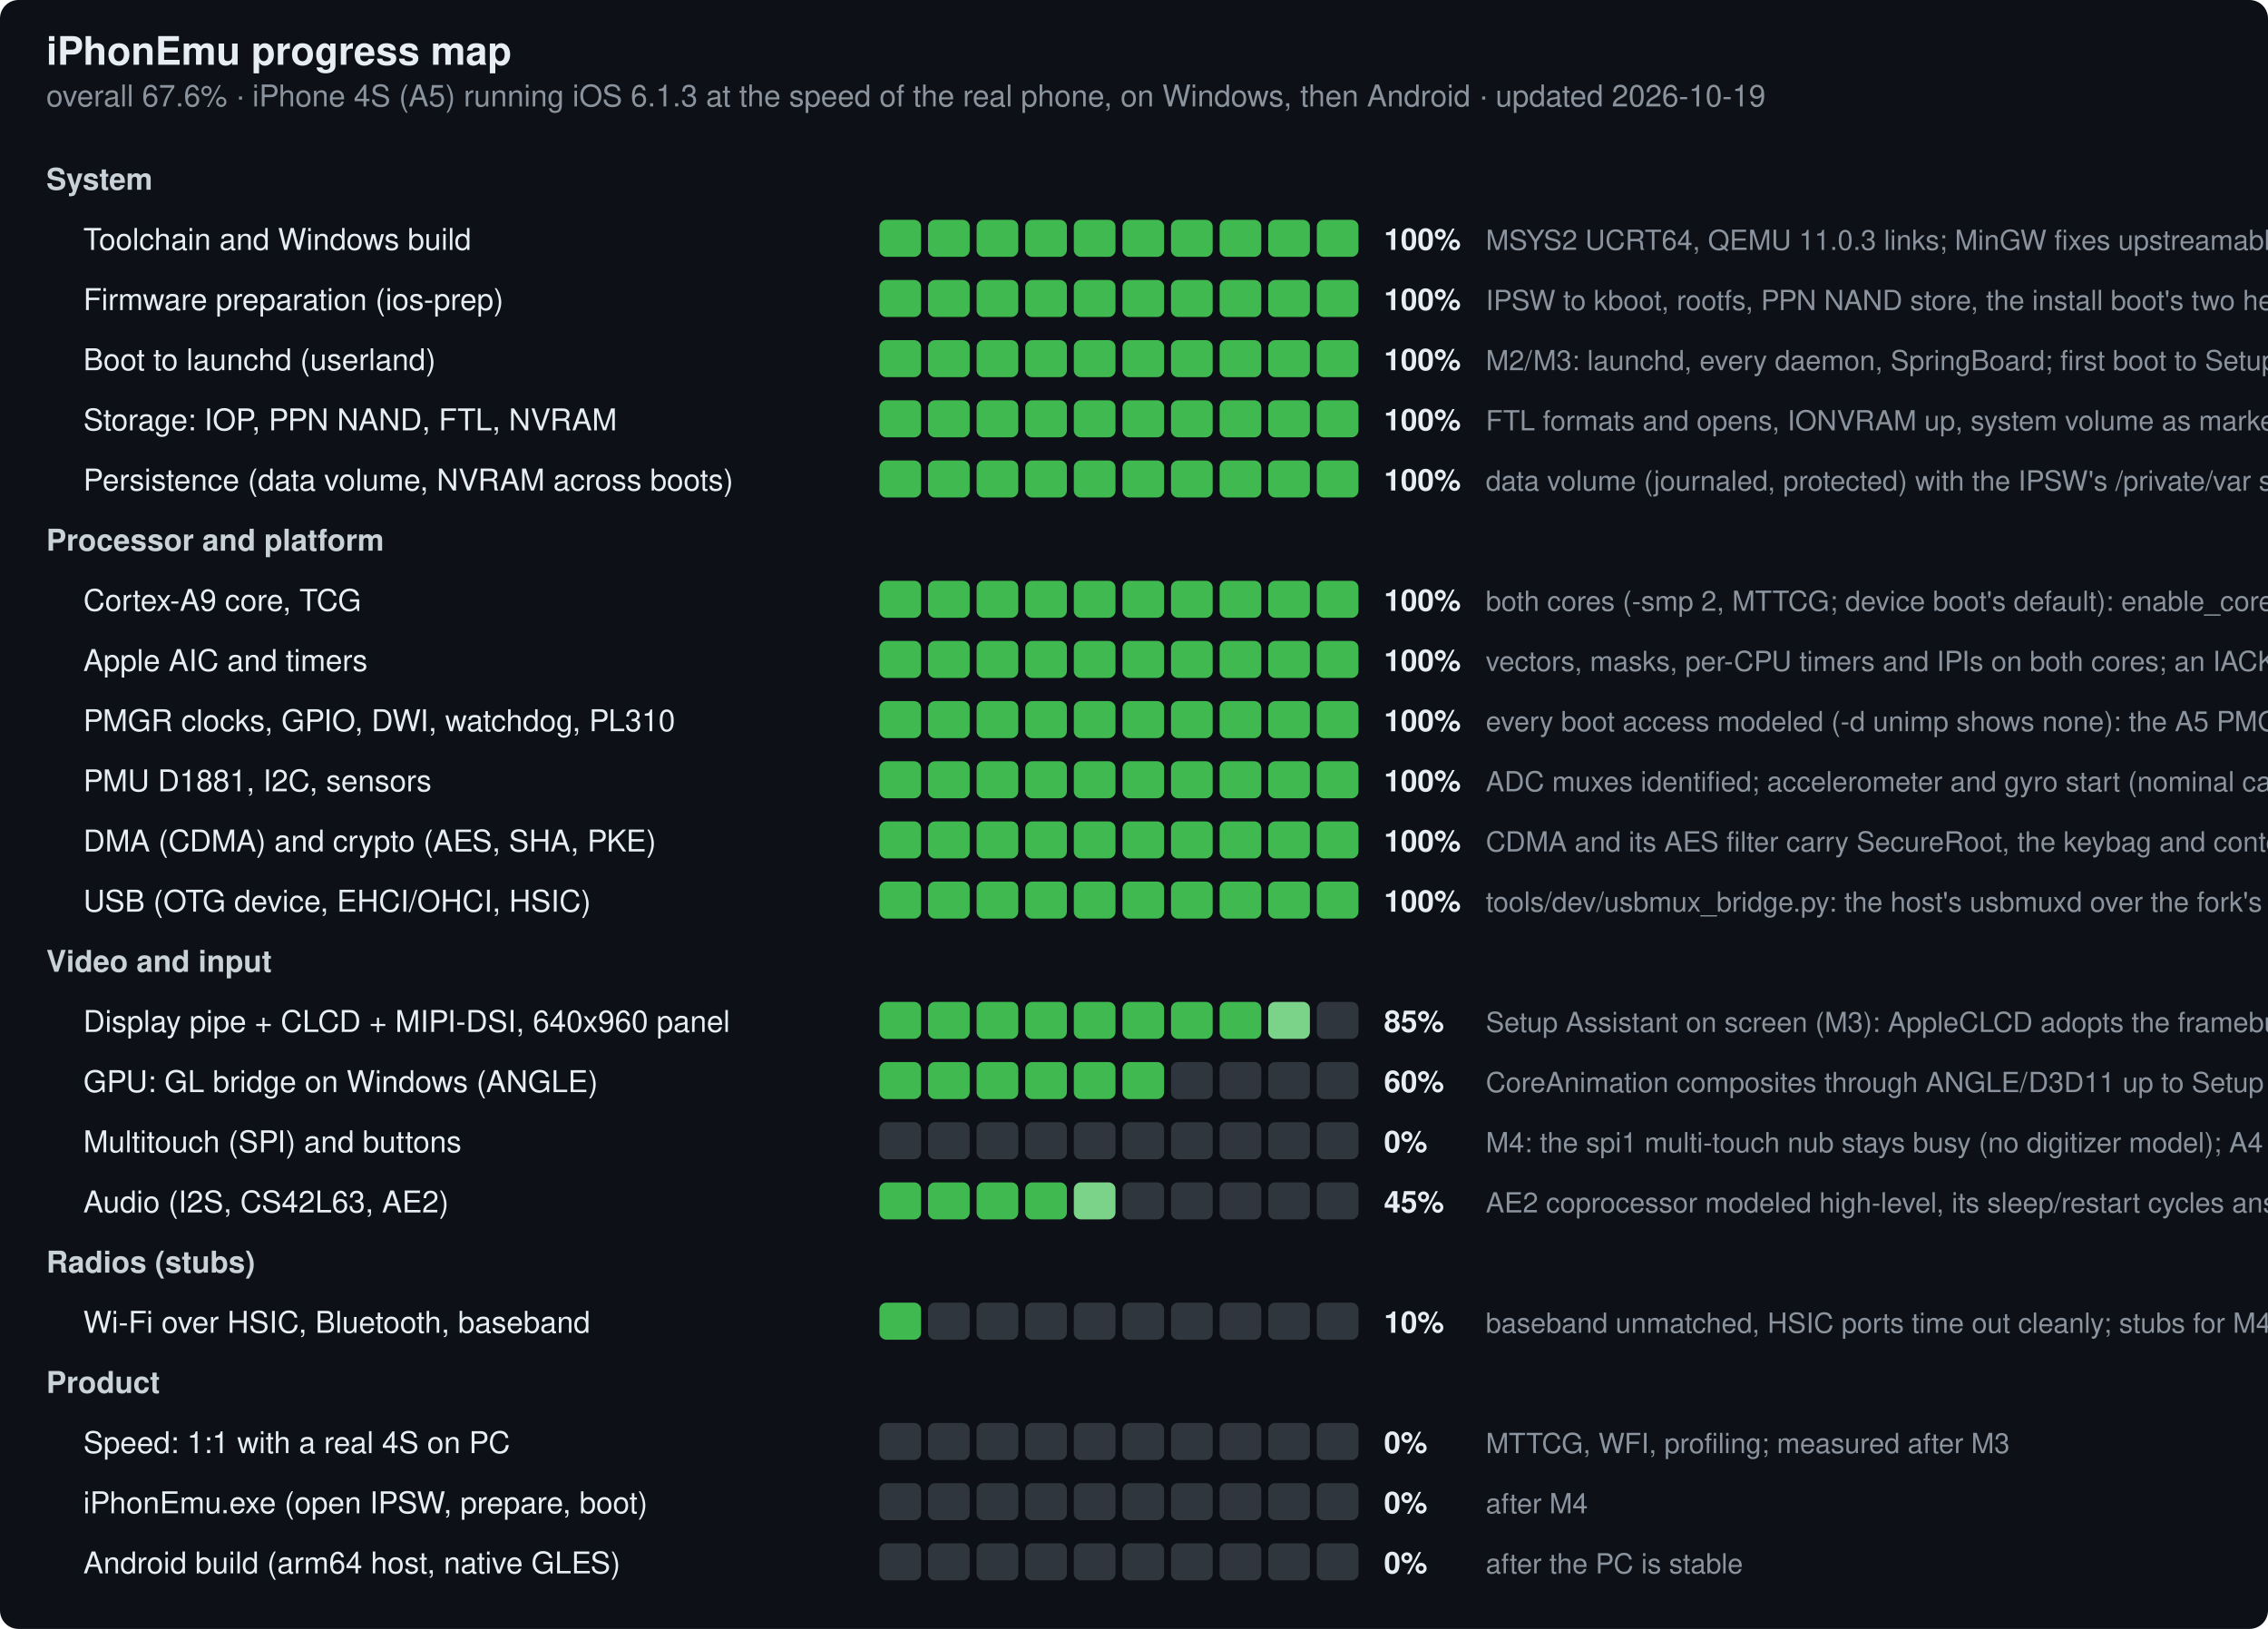
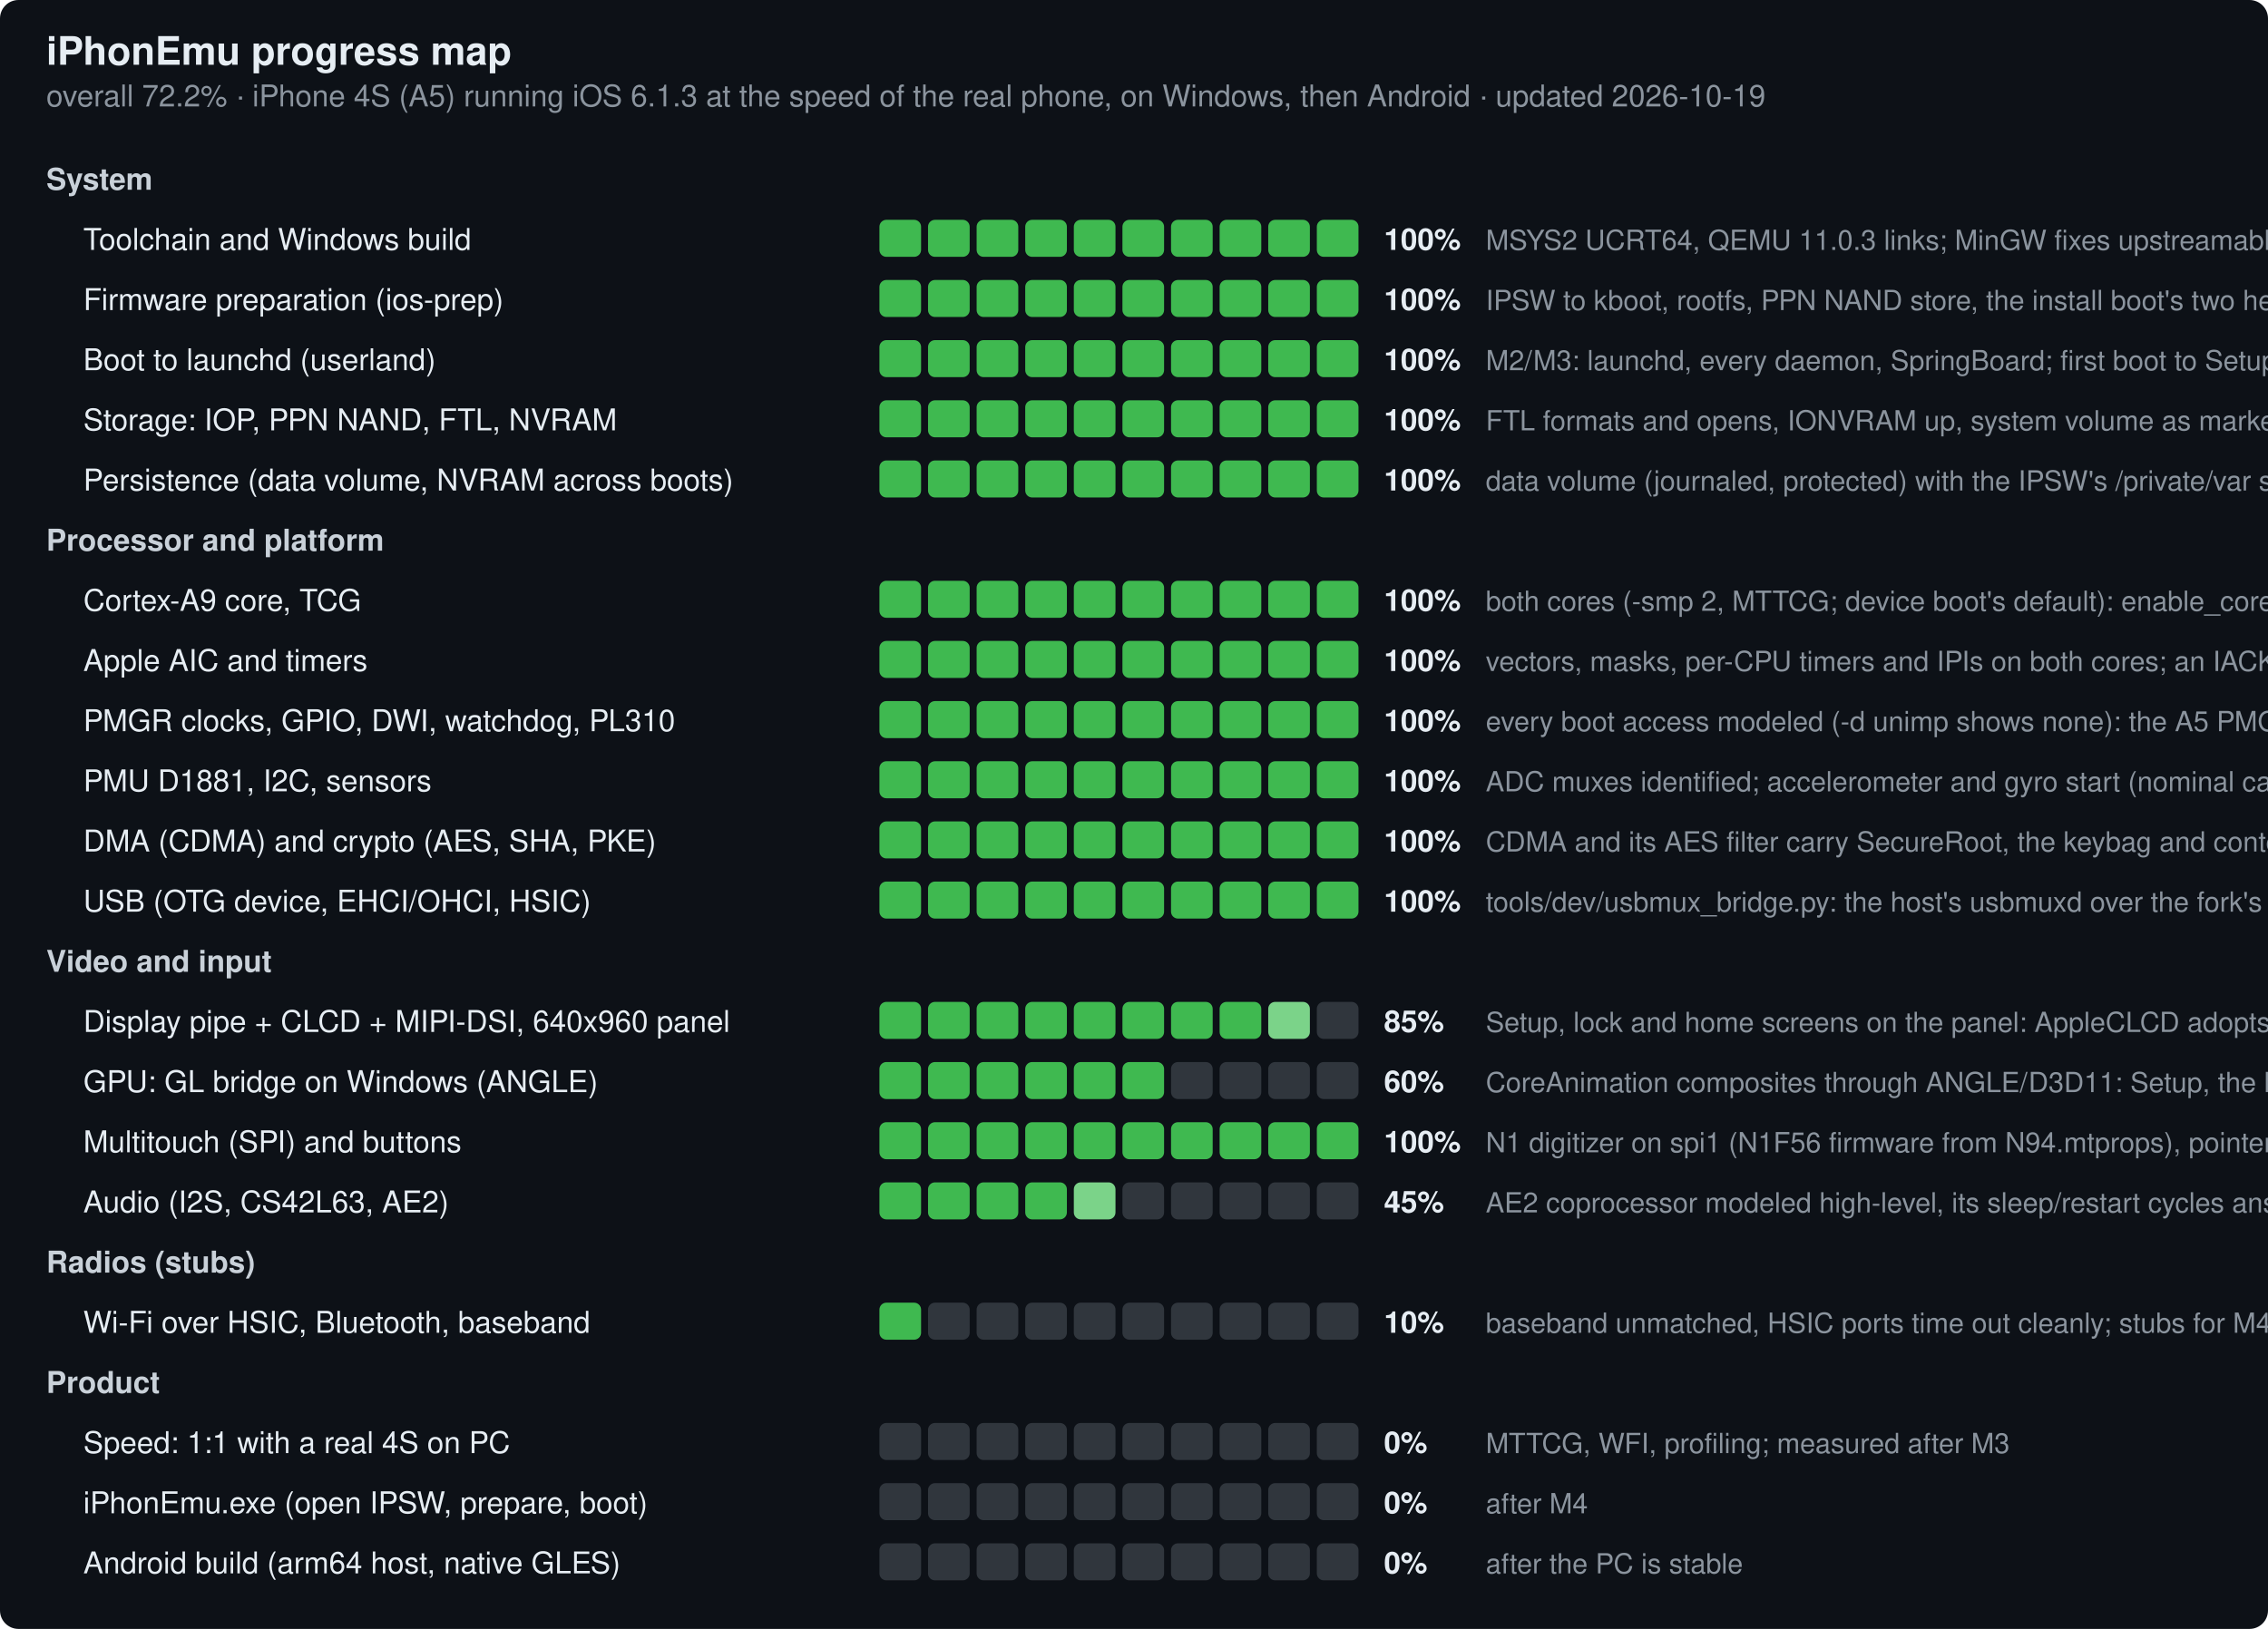
<svg xmlns="http://www.w3.org/2000/svg" width="980" height="704" viewBox="0 0 980 704" font-family="Segoe UI, Helvetica, Arial, sans-serif" font-size="13">
  <rect width="980" height="704" rx="8" fill="#0d1117" />
  <text x="20" y="28" fill="#e6edf3" font-size="17" font-weight="600">iPhonEmu progress map</text>
-   <text x="20" y="46" fill="#8b949e">overall 67.6% · iPhone 4S (A5) running iOS 6.1.3 at the speed of the real phone, on Windows, then Android · updated 2026-10-19</text>
+   <text x="20" y="46" fill="#8b949e">overall 72.2% · iPhone 4S (A5) running iOS 6.1.3 at the speed of the real phone, on Windows, then Android · updated 2026-10-19</text>
  <text x="20" y="82" fill="#c9d1d9" font-weight="600">System</text>
  <text x="36" y="108" fill="#e6edf3">Toolchain and Windows build</text>
  <rect x="380" y="95" width="18" height="16" rx="3" fill="#3fb950" />
  <rect x="401" y="95" width="18" height="16" rx="3" fill="#3fb950" />
  <rect x="422" y="95" width="18" height="16" rx="3" fill="#3fb950" />
  <rect x="443" y="95" width="18" height="16" rx="3" fill="#3fb950" />
  <rect x="464" y="95" width="18" height="16" rx="3" fill="#3fb950" />
  <rect x="485" y="95" width="18" height="16" rx="3" fill="#3fb950" />
  <rect x="506" y="95" width="18" height="16" rx="3" fill="#3fb950" />
  <rect x="527" y="95" width="18" height="16" rx="3" fill="#3fb950" />
  <rect x="548" y="95" width="18" height="16" rx="3" fill="#3fb950" />
  <rect x="569" y="95" width="18" height="16" rx="3" fill="#3fb950" />
  <text x="598" y="108" fill="#e6edf3" font-weight="600">100%</text>
  <text x="642" y="108" fill="#8b949e" font-size="12">MSYS2 UCRT64, QEMU 11.0.3 links; MinGW fixes upstreamable</text>
  <text x="36" y="134" fill="#e6edf3">Firmware preparation (ios-prep)</text>
  <rect x="380" y="121" width="18" height="16" rx="3" fill="#3fb950" />
  <rect x="401" y="121" width="18" height="16" rx="3" fill="#3fb950" />
  <rect x="422" y="121" width="18" height="16" rx="3" fill="#3fb950" />
  <rect x="443" y="121" width="18" height="16" rx="3" fill="#3fb950" />
  <rect x="464" y="121" width="18" height="16" rx="3" fill="#3fb950" />
  <rect x="485" y="121" width="18" height="16" rx="3" fill="#3fb950" />
  <rect x="506" y="121" width="18" height="16" rx="3" fill="#3fb950" />
  <rect x="527" y="121" width="18" height="16" rx="3" fill="#3fb950" />
  <rect x="548" y="121" width="18" height="16" rx="3" fill="#3fb950" />
  <rect x="569" y="121" width="18" height="16" rx="3" fill="#3fb950" />
  <text x="598" y="134" fill="#e6edf3" font-weight="600">100%</text>
  <text x="642" y="134" fill="#8b949e" font-size="12">IPSW to kboot, rootfs, PPN NAND store, the install boot's two helpers (static and dyld-linked) and ramdisk; the IPSW's AppleLogo decoded and on the panel from reset (K48SEG), as iBoot leaves it</text>
  <text x="36" y="160" fill="#e6edf3">Boot to launchd (userland)</text>
  <rect x="380" y="147" width="18" height="16" rx="3" fill="#3fb950" />
  <rect x="401" y="147" width="18" height="16" rx="3" fill="#3fb950" />
  <rect x="422" y="147" width="18" height="16" rx="3" fill="#3fb950" />
  <rect x="443" y="147" width="18" height="16" rx="3" fill="#3fb950" />
  <rect x="464" y="147" width="18" height="16" rx="3" fill="#3fb950" />
  <rect x="485" y="147" width="18" height="16" rx="3" fill="#3fb950" />
  <rect x="506" y="147" width="18" height="16" rx="3" fill="#3fb950" />
  <rect x="527" y="147" width="18" height="16" rx="3" fill="#3fb950" />
  <rect x="548" y="147" width="18" height="16" rx="3" fill="#3fb950" />
  <rect x="569" y="147" width="18" height="16" rx="3" fill="#3fb950" />
  <text x="598" y="160" fill="#e6edf3" font-weight="600">100%</text>
  <text x="642" y="160" fill="#8b949e" font-size="12">M2/M3: launchd, every daemon, SpringBoard; first boot to Setup 115 s, normal boot to the lock screen 70 s; no daemon crash: assistantd's kill at boot was AudioToolbox's 5 s session timeout against the emulator's pace (60 s, a per-firmware edit); console errors only from unmodeled blocks and radios</text>
  <text x="36" y="186" fill="#e6edf3">Storage: IOP, PPN NAND, FTL, NVRAM</text>
  <rect x="380" y="173" width="18" height="16" rx="3" fill="#3fb950" />
  <rect x="401" y="173" width="18" height="16" rx="3" fill="#3fb950" />
  <rect x="422" y="173" width="18" height="16" rx="3" fill="#3fb950" />
  <rect x="443" y="173" width="18" height="16" rx="3" fill="#3fb950" />
  <rect x="464" y="173" width="18" height="16" rx="3" fill="#3fb950" />
  <rect x="485" y="173" width="18" height="16" rx="3" fill="#3fb950" />
  <rect x="506" y="173" width="18" height="16" rx="3" fill="#3fb950" />
  <rect x="527" y="173" width="18" height="16" rx="3" fill="#3fb950" />
  <rect x="548" y="173" width="18" height="16" rx="3" fill="#3fb950" />
  <rect x="569" y="173" width="18" height="16" rx="3" fill="#3fb950" />
  <text x="598" y="186" fill="#e6edf3" font-weight="600">100%</text>
  <text x="642" y="186" fill="#8b949e" font-size="12">FTL formats and opens, IONVRAM up, system volume as marker pages (B3), effaceable storage (B4), the FMI's inline AES; the store's host cost cut (known-erased pages, page runs, marker-page map): create 97-&gt;69 s, first boot to Setup 175-&gt;115 s; 12 GC-heavy install sessions with 0 page errors</text>
  <text x="36" y="212" fill="#e6edf3">Persistence (data volume, NVRAM across boots)</text>
  <rect x="380" y="199" width="18" height="16" rx="3" fill="#3fb950" />
  <rect x="401" y="199" width="18" height="16" rx="3" fill="#3fb950" />
  <rect x="422" y="199" width="18" height="16" rx="3" fill="#3fb950" />
  <rect x="443" y="199" width="18" height="16" rx="3" fill="#3fb950" />
  <rect x="464" y="199" width="18" height="16" rx="3" fill="#3fb950" />
  <rect x="485" y="199" width="18" height="16" rx="3" fill="#3fb950" />
  <rect x="506" y="199" width="18" height="16" rx="3" fill="#3fb950" />
  <rect x="527" y="199" width="18" height="16" rx="3" fill="#3fb950" />
  <rect x="548" y="199" width="18" height="16" rx="3" fill="#3fb950" />
  <rect x="569" y="199" width="18" height="16" rx="3" fill="#3fb950" />
  <text x="598" y="212" fill="#e6edf3" font-weight="600">100%</text>
  <text x="642" y="212" fill="#8b949e" font-size="12">data volume (journaled, protected) with the IPSW's /private/var skeleton, NVRAM, FTL, effaceable lockers, keybag and the FMI's inline AES across boots; iOS's power-off (codec power-down, PMU standby: QEMU exits), iOS's own reboot and a killed QEMU all come back to the lock screen with fsck clean</text>
  <text x="20" y="238" fill="#c9d1d9" font-weight="600">Processor and platform</text>
  <text x="36" y="264" fill="#e6edf3">Cortex-A9 core, TCG</text>
  <rect x="380" y="251" width="18" height="16" rx="3" fill="#3fb950" />
  <rect x="401" y="251" width="18" height="16" rx="3" fill="#3fb950" />
  <rect x="422" y="251" width="18" height="16" rx="3" fill="#3fb950" />
  <rect x="443" y="251" width="18" height="16" rx="3" fill="#3fb950" />
  <rect x="464" y="251" width="18" height="16" rx="3" fill="#3fb950" />
  <rect x="485" y="251" width="18" height="16" rx="3" fill="#3fb950" />
  <rect x="506" y="251" width="18" height="16" rx="3" fill="#3fb950" />
  <rect x="527" y="251" width="18" height="16" rx="3" fill="#3fb950" />
  <rect x="548" y="251" width="18" height="16" rx="3" fill="#3fb950" />
  <rect x="569" y="251" width="18" height="16" rx="3" fill="#3fb950" />
  <text x="598" y="264" fill="#e6edf3" font-weight="600">100%</text>
  <text x="642" y="264" fill="#8b949e" font-size="12">both cores (-smp 2, MTTCG; device boot's default): enable_core is the PMGR's 'Core' (0x1214/0x1220), cpu1 starts at its reset vector; hw.ncpu = 2 read from the kernel; lock screen at 55 s on two cores against 78 s on one; 10 min there with no panic</text>
  <text x="36" y="290" fill="#e6edf3">Apple AIC and timers</text>
  <rect x="380" y="277" width="18" height="16" rx="3" fill="#3fb950" />
  <rect x="401" y="277" width="18" height="16" rx="3" fill="#3fb950" />
  <rect x="422" y="277" width="18" height="16" rx="3" fill="#3fb950" />
  <rect x="443" y="277" width="18" height="16" rx="3" fill="#3fb950" />
  <rect x="464" y="277" width="18" height="16" rx="3" fill="#3fb950" />
  <rect x="485" y="277" width="18" height="16" rx="3" fill="#3fb950" />
  <rect x="506" y="277" width="18" height="16" rx="3" fill="#3fb950" />
  <rect x="527" y="277" width="18" height="16" rx="3" fill="#3fb950" />
  <rect x="548" y="277" width="18" height="16" rx="3" fill="#3fb950" />
  <rect x="569" y="277" width="18" height="16" rx="3" fill="#3fb950" />
  <text x="598" y="290" fill="#e6edf3" font-weight="600">100%</text>
  <text x="642" y="290" fill="#8b949e" font-size="12">vectors, masks, per-CPU timers and IPIs on both cores; an IACK claims a vector for its core (both handled the same IRQ before); TIME_LO/HI read with no BQL (mach_absolute_time)</text>
  <text x="36" y="316" fill="#e6edf3">PMGR clocks, GPIO, DWI, watchdog, PL310</text>
  <rect x="380" y="303" width="18" height="16" rx="3" fill="#3fb950" />
  <rect x="401" y="303" width="18" height="16" rx="3" fill="#3fb950" />
  <rect x="422" y="303" width="18" height="16" rx="3" fill="#3fb950" />
  <rect x="443" y="303" width="18" height="16" rx="3" fill="#3fb950" />
  <rect x="464" y="303" width="18" height="16" rx="3" fill="#3fb950" />
  <rect x="485" y="303" width="18" height="16" rx="3" fill="#3fb950" />
  <rect x="506" y="303" width="18" height="16" rx="3" fill="#3fb950" />
  <rect x="527" y="303" width="18" height="16" rx="3" fill="#3fb950" />
  <rect x="548" y="303" width="18" height="16" rx="3" fill="#3fb950" />
  <rect x="569" y="303" width="18" height="16" rx="3" fill="#3fb950" />
  <text x="598" y="316" fill="#e6edf3" font-weight="600">100%</text>
  <text x="642" y="316" fill="#8b949e" font-size="12">every boot access modeled (-d unimp shows none): the A5 PMGR's perf, power and config registers, the watchdog at +0x3020 (a guest panic restarts the machine through 'WDTr'), DWI, the PL310's cif window, GPIO NPL, arm-io's bus registers; the A5 clock table typed by the kext's own slot names (real 4S values unknown)</text>
  <text x="36" y="342" fill="#e6edf3">PMU D1881, I2C, sensors</text>
  <rect x="380" y="329" width="18" height="16" rx="3" fill="#3fb950" />
  <rect x="401" y="329" width="18" height="16" rx="3" fill="#3fb950" />
  <rect x="422" y="329" width="18" height="16" rx="3" fill="#3fb950" />
  <rect x="443" y="329" width="18" height="16" rx="3" fill="#3fb950" />
  <rect x="464" y="329" width="18" height="16" rx="3" fill="#3fb950" />
  <rect x="485" y="329" width="18" height="16" rx="3" fill="#3fb950" />
  <rect x="506" y="329" width="18" height="16" rx="3" fill="#3fb950" />
  <rect x="527" y="329" width="18" height="16" rx="3" fill="#3fb950" />
  <rect x="548" y="329" width="18" height="16" rx="3" fill="#3fb950" />
  <rect x="569" y="329" width="18" height="16" rx="3" fill="#3fb950" />
  <text x="598" y="342" fill="#e6edf3" font-weight="600">100%</text>
  <text x="642" y="342" fill="#8b949e" font-size="12">ADC muxes identified; accelerometer and gyro start (nominal calibration in the kboot DT); bq27540 gauge on uart5; the level follows vbat through the kext's battery curve (84% and charging on the lock screen's status bar, lockdown alike); Home/power latch the PMU's EVENT_A wake bits ('STAT' 0x180/0x181)</text>
  <text x="36" y="368" fill="#e6edf3">DMA (CDMA) and crypto (AES, SHA, PKE)</text>
  <rect x="380" y="355" width="18" height="16" rx="3" fill="#3fb950" />
  <rect x="401" y="355" width="18" height="16" rx="3" fill="#3fb950" />
  <rect x="422" y="355" width="18" height="16" rx="3" fill="#3fb950" />
  <rect x="443" y="355" width="18" height="16" rx="3" fill="#3fb950" />
  <rect x="464" y="355" width="18" height="16" rx="3" fill="#3fb950" />
  <rect x="485" y="355" width="18" height="16" rx="3" fill="#3fb950" />
  <rect x="506" y="355" width="18" height="16" rx="3" fill="#3fb950" />
  <rect x="527" y="355" width="18" height="16" rx="3" fill="#3fb950" />
  <rect x="548" y="355" width="18" height="16" rx="3" fill="#3fb950" />
  <rect x="569" y="355" width="18" height="16" rx="3" fill="#3fb950" />
  <text x="598" y="368" fill="#e6edf3" font-weight="600">100%</text>
  <text x="642" y="368" fill="#8b949e" font-size="12">CDMA and its AES filter carry SecureRoot, the keybag and content protection with no CDMA error; PKE matched (AppleSamsungPKE), unused by a boot; the A5's SHA-2 block has no driver in 10B329 (corecrypto hashes in software), so nothing to model</text>
  <text x="36" y="394" fill="#e6edf3">USB (OTG device, EHCI/OHCI, HSIC)</text>
  <rect x="380" y="381" width="18" height="16" rx="3" fill="#3fb950" />
  <rect x="401" y="381" width="18" height="16" rx="3" fill="#3fb950" />
  <rect x="422" y="381" width="18" height="16" rx="3" fill="#3fb950" />
  <rect x="443" y="381" width="18" height="16" rx="3" fill="#3fb950" />
  <rect x="464" y="381" width="18" height="16" rx="3" fill="#3fb950" />
  <rect x="485" y="381" width="18" height="16" rx="3" fill="#3fb950" />
  <rect x="506" y="381" width="18" height="16" rx="3" fill="#3fb950" />
  <rect x="527" y="381" width="18" height="16" rx="3" fill="#3fb950" />
  <rect x="548" y="381" width="18" height="16" rx="3" fill="#3fb950" />
  <rect x="569" y="381" width="18" height="16" rx="3" fill="#3fb950" />
  <text x="598" y="394" fill="#e6edf3" font-weight="600">100%</text>
  <text x="642" y="394" fill="#8b949e" font-size="12">tools/dev/usbmux_bridge.py: the host's usbmuxd over the fork's tcp_usb link, started by device boot; ideviceinfo (paired, SSL with tools/dev/openssl-ios6.cnf) shows ProductVersion 6.1.3, AFC round-trips files; HSIC radios absent cleanly (DEVICE_READY low, bounded retries)</text>
  <text x="20" y="420" fill="#c9d1d9" font-weight="600">Video and input</text>
  <text x="36" y="446" fill="#e6edf3">Display pipe + CLCD + MIPI-DSI, 640x960 panel</text>
  <rect x="380" y="433" width="18" height="16" rx="3" fill="#3fb950" />
  <rect x="401" y="433" width="18" height="16" rx="3" fill="#3fb950" />
  <rect x="422" y="433" width="18" height="16" rx="3" fill="#3fb950" />
  <rect x="443" y="433" width="18" height="16" rx="3" fill="#3fb950" />
  <rect x="464" y="433" width="18" height="16" rx="3" fill="#3fb950" />
  <rect x="485" y="433" width="18" height="16" rx="3" fill="#3fb950" />
  <rect x="506" y="433" width="18" height="16" rx="3" fill="#3fb950" />
  <rect x="527" y="433" width="18" height="16" rx="3" fill="#3fb950" />
  <rect x="548" y="433" width="18" height="16" rx="3" fill="#7bd389" />
  <rect x="569" y="433" width="18" height="16" rx="3" fill="#30363d" />
  <text x="598" y="446" fill="#e6edf3" font-weight="600">85%</text>
-   <text x="642" y="446" fill="#8b949e" font-size="12">Setup Assistant on screen (M3): AppleCLCD adopts the framebuffer, CoreAnimation (software, or the GL bridge) swaps through the A5 layer MMU; RGBOUT/TV-out open</text>
+   <text x="642" y="446" fill="#8b949e" font-size="12">Setup, lock and home screens on the panel: AppleCLCD adopts the framebuffer, CoreAnimation (software, or the GL bridge) swaps through the A5 layer MMU; the panel's SAC wakes it after auto-lock; RGBOUT/TV-out open</text>
  <text x="36" y="472" fill="#e6edf3">GPU: GL bridge on Windows (ANGLE)</text>
  <rect x="380" y="459" width="18" height="16" rx="3" fill="#3fb950" />
  <rect x="401" y="459" width="18" height="16" rx="3" fill="#3fb950" />
  <rect x="422" y="459" width="18" height="16" rx="3" fill="#3fb950" />
  <rect x="443" y="459" width="18" height="16" rx="3" fill="#3fb950" />
  <rect x="464" y="459" width="18" height="16" rx="3" fill="#3fb950" />
  <rect x="485" y="459" width="18" height="16" rx="3" fill="#3fb950" />
  <rect x="506" y="459" width="18" height="16" rx="3" fill="#30363d" />
  <rect x="527" y="459" width="18" height="16" rx="3" fill="#30363d" />
  <rect x="548" y="459" width="18" height="16" rx="3" fill="#30363d" />
  <rect x="569" y="459" width="18" height="16" rx="3" fill="#30363d" />
  <text x="598" y="472" fill="#e6edf3" font-weight="600">60%</text>
-   <text x="642" y="472" fill="#8b949e" font-size="12">CoreAnimation composites through ANGLE/D3D11 up to Setup (front end built without macOS); home screen and apps on it, and a speed-up over software, still open</text>
+   <text x="642" y="472" fill="#8b949e" font-size="12">CoreAnimation composites through ANGLE/D3D11: Setup, the lock screen and the home screen with its wallpaper (2026-10-18), frame writeback asynchronous (3.9 -&gt; 1.6 ms/frame on the host); open: the speed-up over software measured, the stock apps on it</text>
  <text x="36" y="498" fill="#e6edf3">Multitouch (SPI) and buttons</text>
-   <rect x="380" y="485" width="18" height="16" rx="3" fill="#30363d" />
-   <rect x="401" y="485" width="18" height="16" rx="3" fill="#30363d" />
-   <rect x="422" y="485" width="18" height="16" rx="3" fill="#30363d" />
-   <rect x="443" y="485" width="18" height="16" rx="3" fill="#30363d" />
-   <rect x="464" y="485" width="18" height="16" rx="3" fill="#30363d" />
-   <rect x="485" y="485" width="18" height="16" rx="3" fill="#30363d" />
-   <rect x="506" y="485" width="18" height="16" rx="3" fill="#30363d" />
-   <rect x="527" y="485" width="18" height="16" rx="3" fill="#30363d" />
-   <rect x="548" y="485" width="18" height="16" rx="3" fill="#30363d" />
-   <rect x="569" y="485" width="18" height="16" rx="3" fill="#30363d" />
-   <text x="598" y="498" fill="#e6edf3" font-weight="600">0%</text>
-   <text x="642" y="498" fill="#8b949e" font-size="12">M4: the spi1 multi-touch nub stays busy (no digitizer model); A4 Z2 models to adapt</text>
+   <rect x="380" y="485" width="18" height="16" rx="3" fill="#3fb950" />
+   <rect x="401" y="485" width="18" height="16" rx="3" fill="#3fb950" />
+   <rect x="422" y="485" width="18" height="16" rx="3" fill="#3fb950" />
+   <rect x="443" y="485" width="18" height="16" rx="3" fill="#3fb950" />
+   <rect x="464" y="485" width="18" height="16" rx="3" fill="#3fb950" />
+   <rect x="485" y="485" width="18" height="16" rx="3" fill="#3fb950" />
+   <rect x="506" y="485" width="18" height="16" rx="3" fill="#3fb950" />
+   <rect x="527" y="485" width="18" height="16" rx="3" fill="#3fb950" />
+   <rect x="548" y="485" width="18" height="16" rx="3" fill="#3fb950" />
+   <rect x="569" y="485" width="18" height="16" rx="3" fill="#3fb950" />
+   <text x="598" y="498" fill="#e6edf3" font-weight="600">100%</text>
+   <text x="642" y="498" fill="#8b949e" font-size="12">N1 digitizer on spi1 (N1F56 firmware from N94.mtprops), pointer and QMP mtt up to five fingers: Setup walked by touch, slide to unlock (M4); Home, power, volume up/down (SpringBoard's ringer HUD) and the ring/silent switch (ring-switch property, Cmd+M; low = silent)</text>
  <text x="36" y="524" fill="#e6edf3">Audio (I2S, CS42L63, AE2)</text>
  <rect x="380" y="511" width="18" height="16" rx="3" fill="#3fb950" />
  <rect x="401" y="511" width="18" height="16" rx="3" fill="#3fb950" />
  <rect x="422" y="511" width="18" height="16" rx="3" fill="#3fb950" />
  <rect x="443" y="511" width="18" height="16" rx="3" fill="#3fb950" />
  <rect x="464" y="511" width="18" height="16" rx="3" fill="#7bd389" />
  <rect x="485" y="511" width="18" height="16" rx="3" fill="#30363d" />
  <rect x="506" y="511" width="18" height="16" rx="3" fill="#30363d" />
  <rect x="527" y="511" width="18" height="16" rx="3" fill="#30363d" />
  <rect x="548" y="511" width="18" height="16" rx="3" fill="#30363d" />
  <rect x="569" y="511" width="18" height="16" rx="3" fill="#30363d" />
  <text x="598" y="524" fill="#e6edf3" font-weight="600">45%</text>
  <text x="642" y="524" fill="#8b949e" font-size="12">AE2 coprocessor modeled high-level, its sleep/restart cycles answered (the ring index kept across restarts: mediaserverd no longer hangs and gets killed after system sounds), I2S blocks, codec and Highland Park start; no PCM to the host yet, AE2 audio endpoints unread</text>
  <text x="20" y="550" fill="#c9d1d9" font-weight="600">Radios (stubs)</text>
  <text x="36" y="576" fill="#e6edf3">Wi-Fi over HSIC, Bluetooth, baseband</text>
  <rect x="380" y="563" width="18" height="16" rx="3" fill="#3fb950" />
  <rect x="401" y="563" width="18" height="16" rx="3" fill="#30363d" />
  <rect x="422" y="563" width="18" height="16" rx="3" fill="#30363d" />
  <rect x="443" y="563" width="18" height="16" rx="3" fill="#30363d" />
  <rect x="464" y="563" width="18" height="16" rx="3" fill="#30363d" />
  <rect x="485" y="563" width="18" height="16" rx="3" fill="#30363d" />
  <rect x="506" y="563" width="18" height="16" rx="3" fill="#30363d" />
  <rect x="527" y="563" width="18" height="16" rx="3" fill="#30363d" />
  <rect x="548" y="563" width="18" height="16" rx="3" fill="#30363d" />
  <rect x="569" y="563" width="18" height="16" rx="3" fill="#30363d" />
  <text x="598" y="576" fill="#e6edf3" font-weight="600">10%</text>
  <text x="642" y="576" fill="#8b949e" font-size="12">baseband unmatched, HSIC ports time out cleanly; stubs for M4</text>
  <text x="20" y="602" fill="#c9d1d9" font-weight="600">Product</text>
  <text x="36" y="628" fill="#e6edf3">Speed: 1:1 with a real 4S on PC</text>
  <rect x="380" y="615" width="18" height="16" rx="3" fill="#30363d" />
  <rect x="401" y="615" width="18" height="16" rx="3" fill="#30363d" />
  <rect x="422" y="615" width="18" height="16" rx="3" fill="#30363d" />
  <rect x="443" y="615" width="18" height="16" rx="3" fill="#30363d" />
  <rect x="464" y="615" width="18" height="16" rx="3" fill="#30363d" />
  <rect x="485" y="615" width="18" height="16" rx="3" fill="#30363d" />
  <rect x="506" y="615" width="18" height="16" rx="3" fill="#30363d" />
  <rect x="527" y="615" width="18" height="16" rx="3" fill="#30363d" />
  <rect x="548" y="615" width="18" height="16" rx="3" fill="#30363d" />
  <rect x="569" y="615" width="18" height="16" rx="3" fill="#30363d" />
  <text x="598" y="628" fill="#e6edf3" font-weight="600">0%</text>
  <text x="642" y="628" fill="#8b949e" font-size="12">MTTCG, WFI, profiling; measured after M3</text>
  <text x="36" y="654" fill="#e6edf3">iPhonEmu.exe (open IPSW, prepare, boot)</text>
  <rect x="380" y="641" width="18" height="16" rx="3" fill="#30363d" />
  <rect x="401" y="641" width="18" height="16" rx="3" fill="#30363d" />
  <rect x="422" y="641" width="18" height="16" rx="3" fill="#30363d" />
  <rect x="443" y="641" width="18" height="16" rx="3" fill="#30363d" />
  <rect x="464" y="641" width="18" height="16" rx="3" fill="#30363d" />
  <rect x="485" y="641" width="18" height="16" rx="3" fill="#30363d" />
  <rect x="506" y="641" width="18" height="16" rx="3" fill="#30363d" />
  <rect x="527" y="641" width="18" height="16" rx="3" fill="#30363d" />
  <rect x="548" y="641" width="18" height="16" rx="3" fill="#30363d" />
  <rect x="569" y="641" width="18" height="16" rx="3" fill="#30363d" />
  <text x="598" y="654" fill="#e6edf3" font-weight="600">0%</text>
  <text x="642" y="654" fill="#8b949e" font-size="12">after M4</text>
  <text x="36" y="680" fill="#e6edf3">Android build (arm64 host, native GLES)</text>
  <rect x="380" y="667" width="18" height="16" rx="3" fill="#30363d" />
  <rect x="401" y="667" width="18" height="16" rx="3" fill="#30363d" />
  <rect x="422" y="667" width="18" height="16" rx="3" fill="#30363d" />
  <rect x="443" y="667" width="18" height="16" rx="3" fill="#30363d" />
  <rect x="464" y="667" width="18" height="16" rx="3" fill="#30363d" />
  <rect x="485" y="667" width="18" height="16" rx="3" fill="#30363d" />
  <rect x="506" y="667" width="18" height="16" rx="3" fill="#30363d" />
  <rect x="527" y="667" width="18" height="16" rx="3" fill="#30363d" />
  <rect x="548" y="667" width="18" height="16" rx="3" fill="#30363d" />
  <rect x="569" y="667" width="18" height="16" rx="3" fill="#30363d" />
  <text x="598" y="680" fill="#e6edf3" font-weight="600">0%</text>
  <text x="642" y="680" fill="#8b949e" font-size="12">after the PC is stable</text>
</svg>
